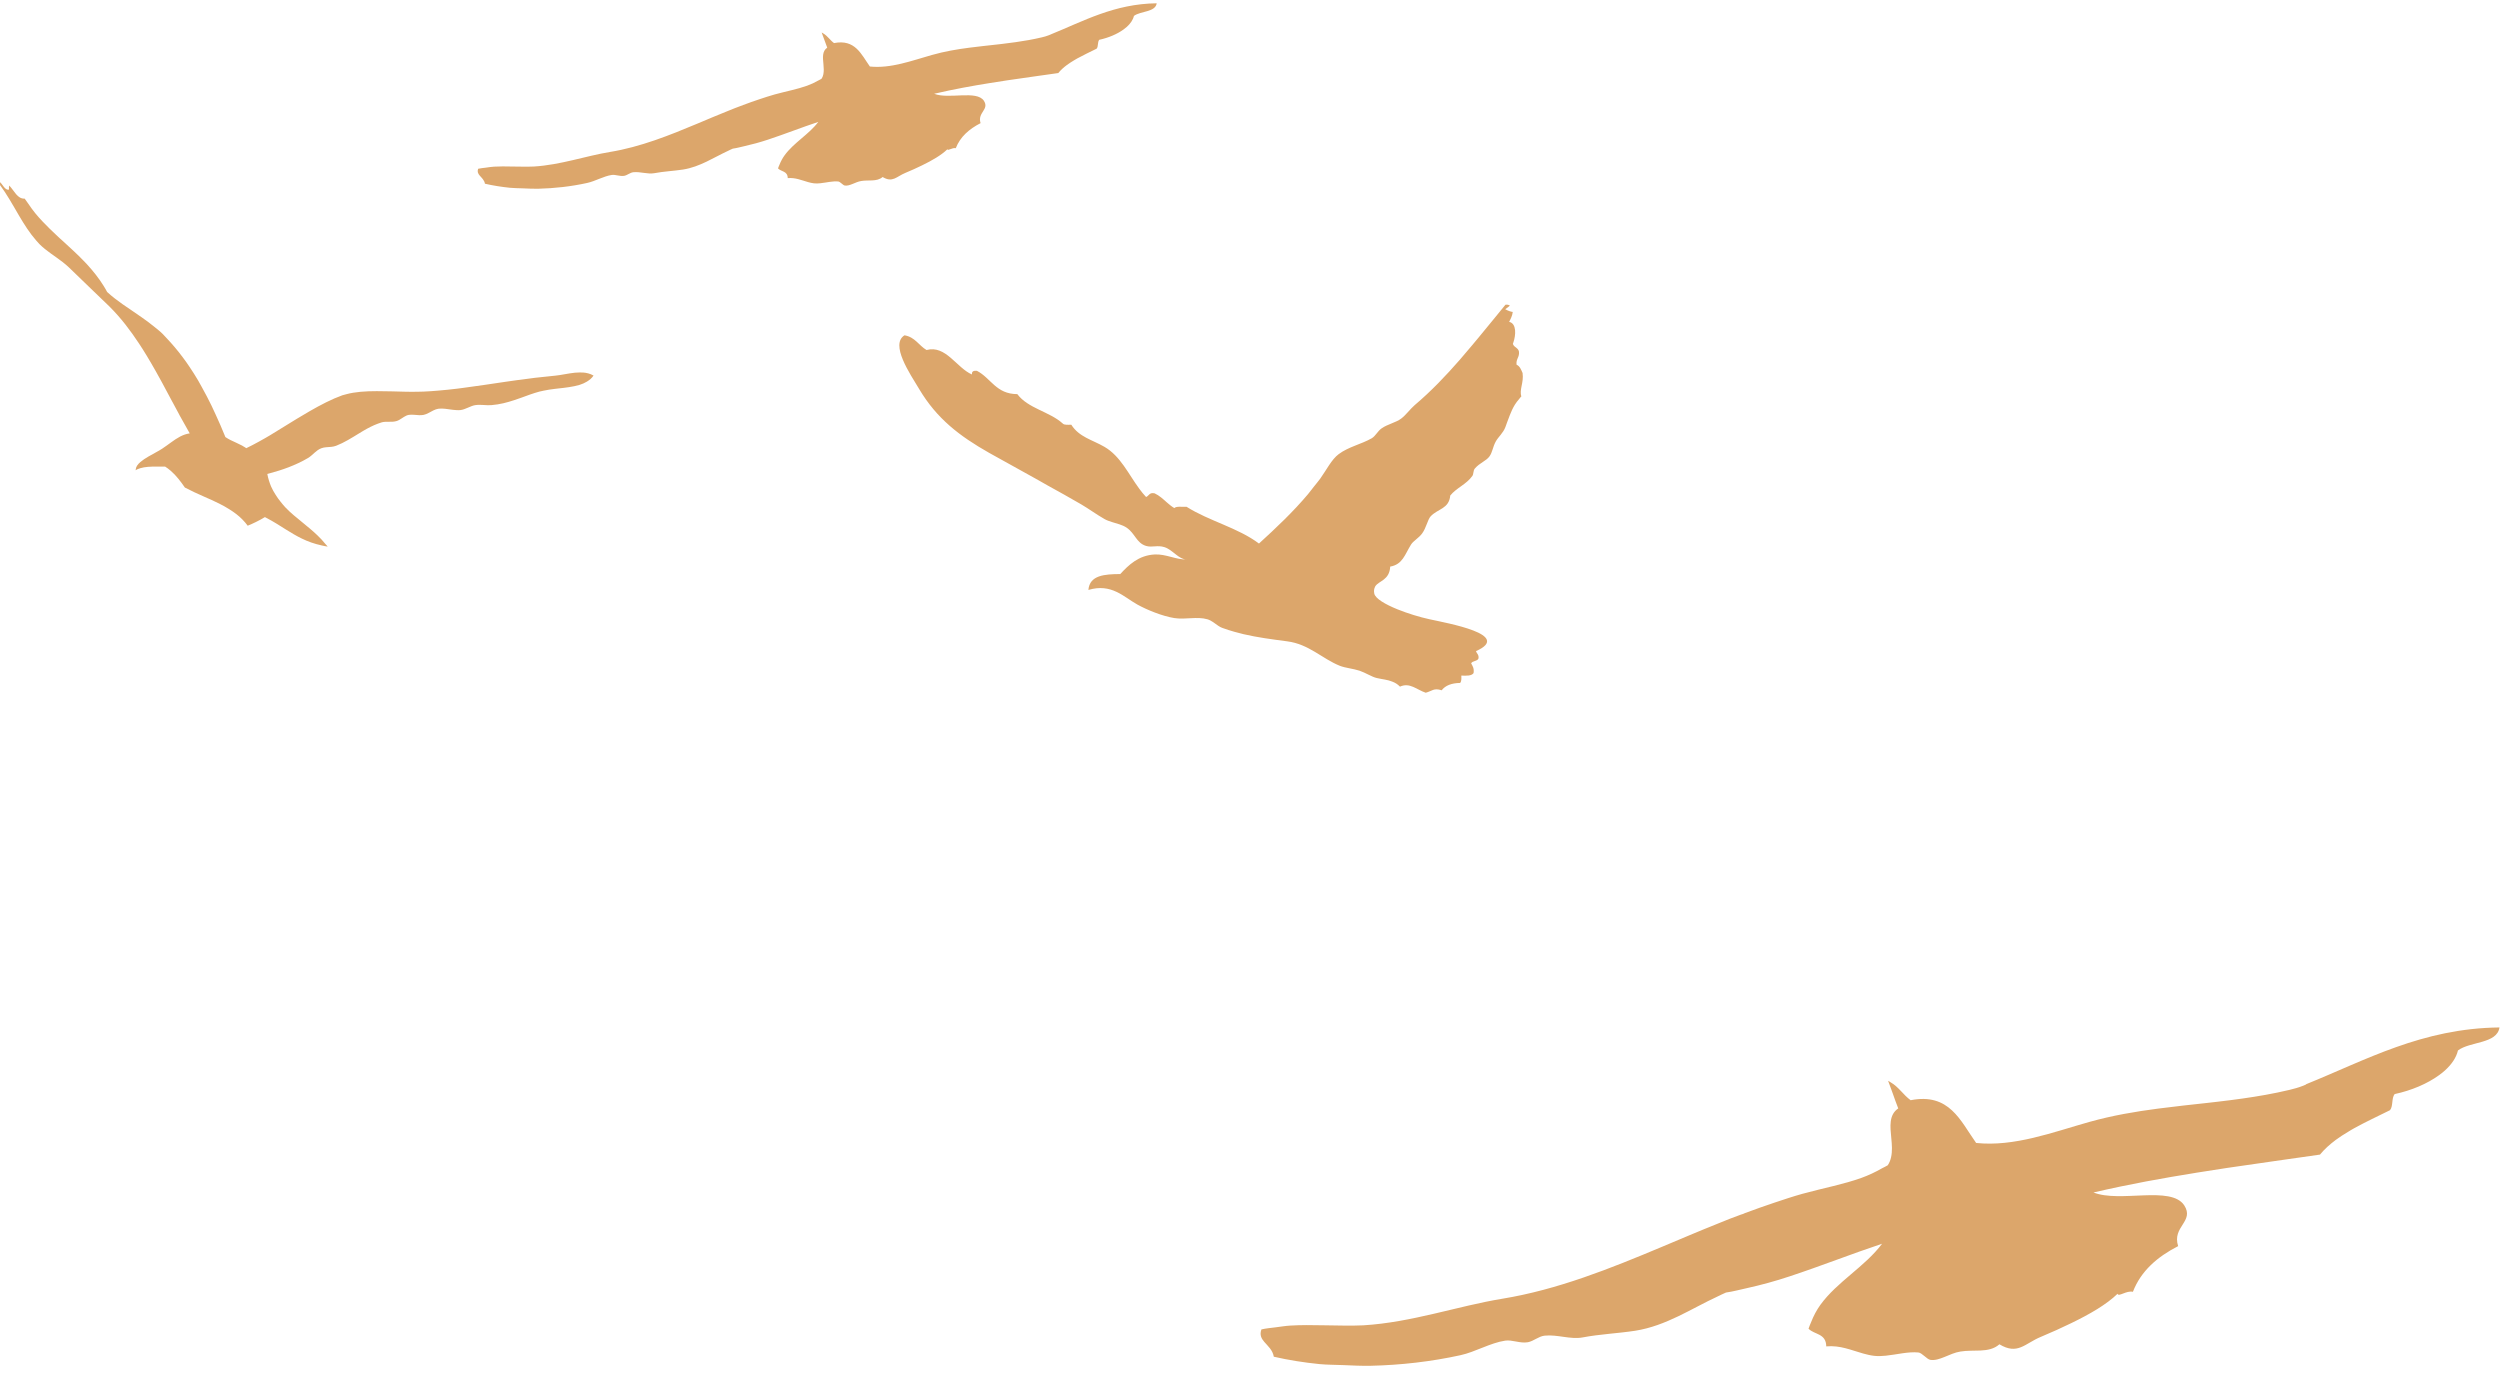
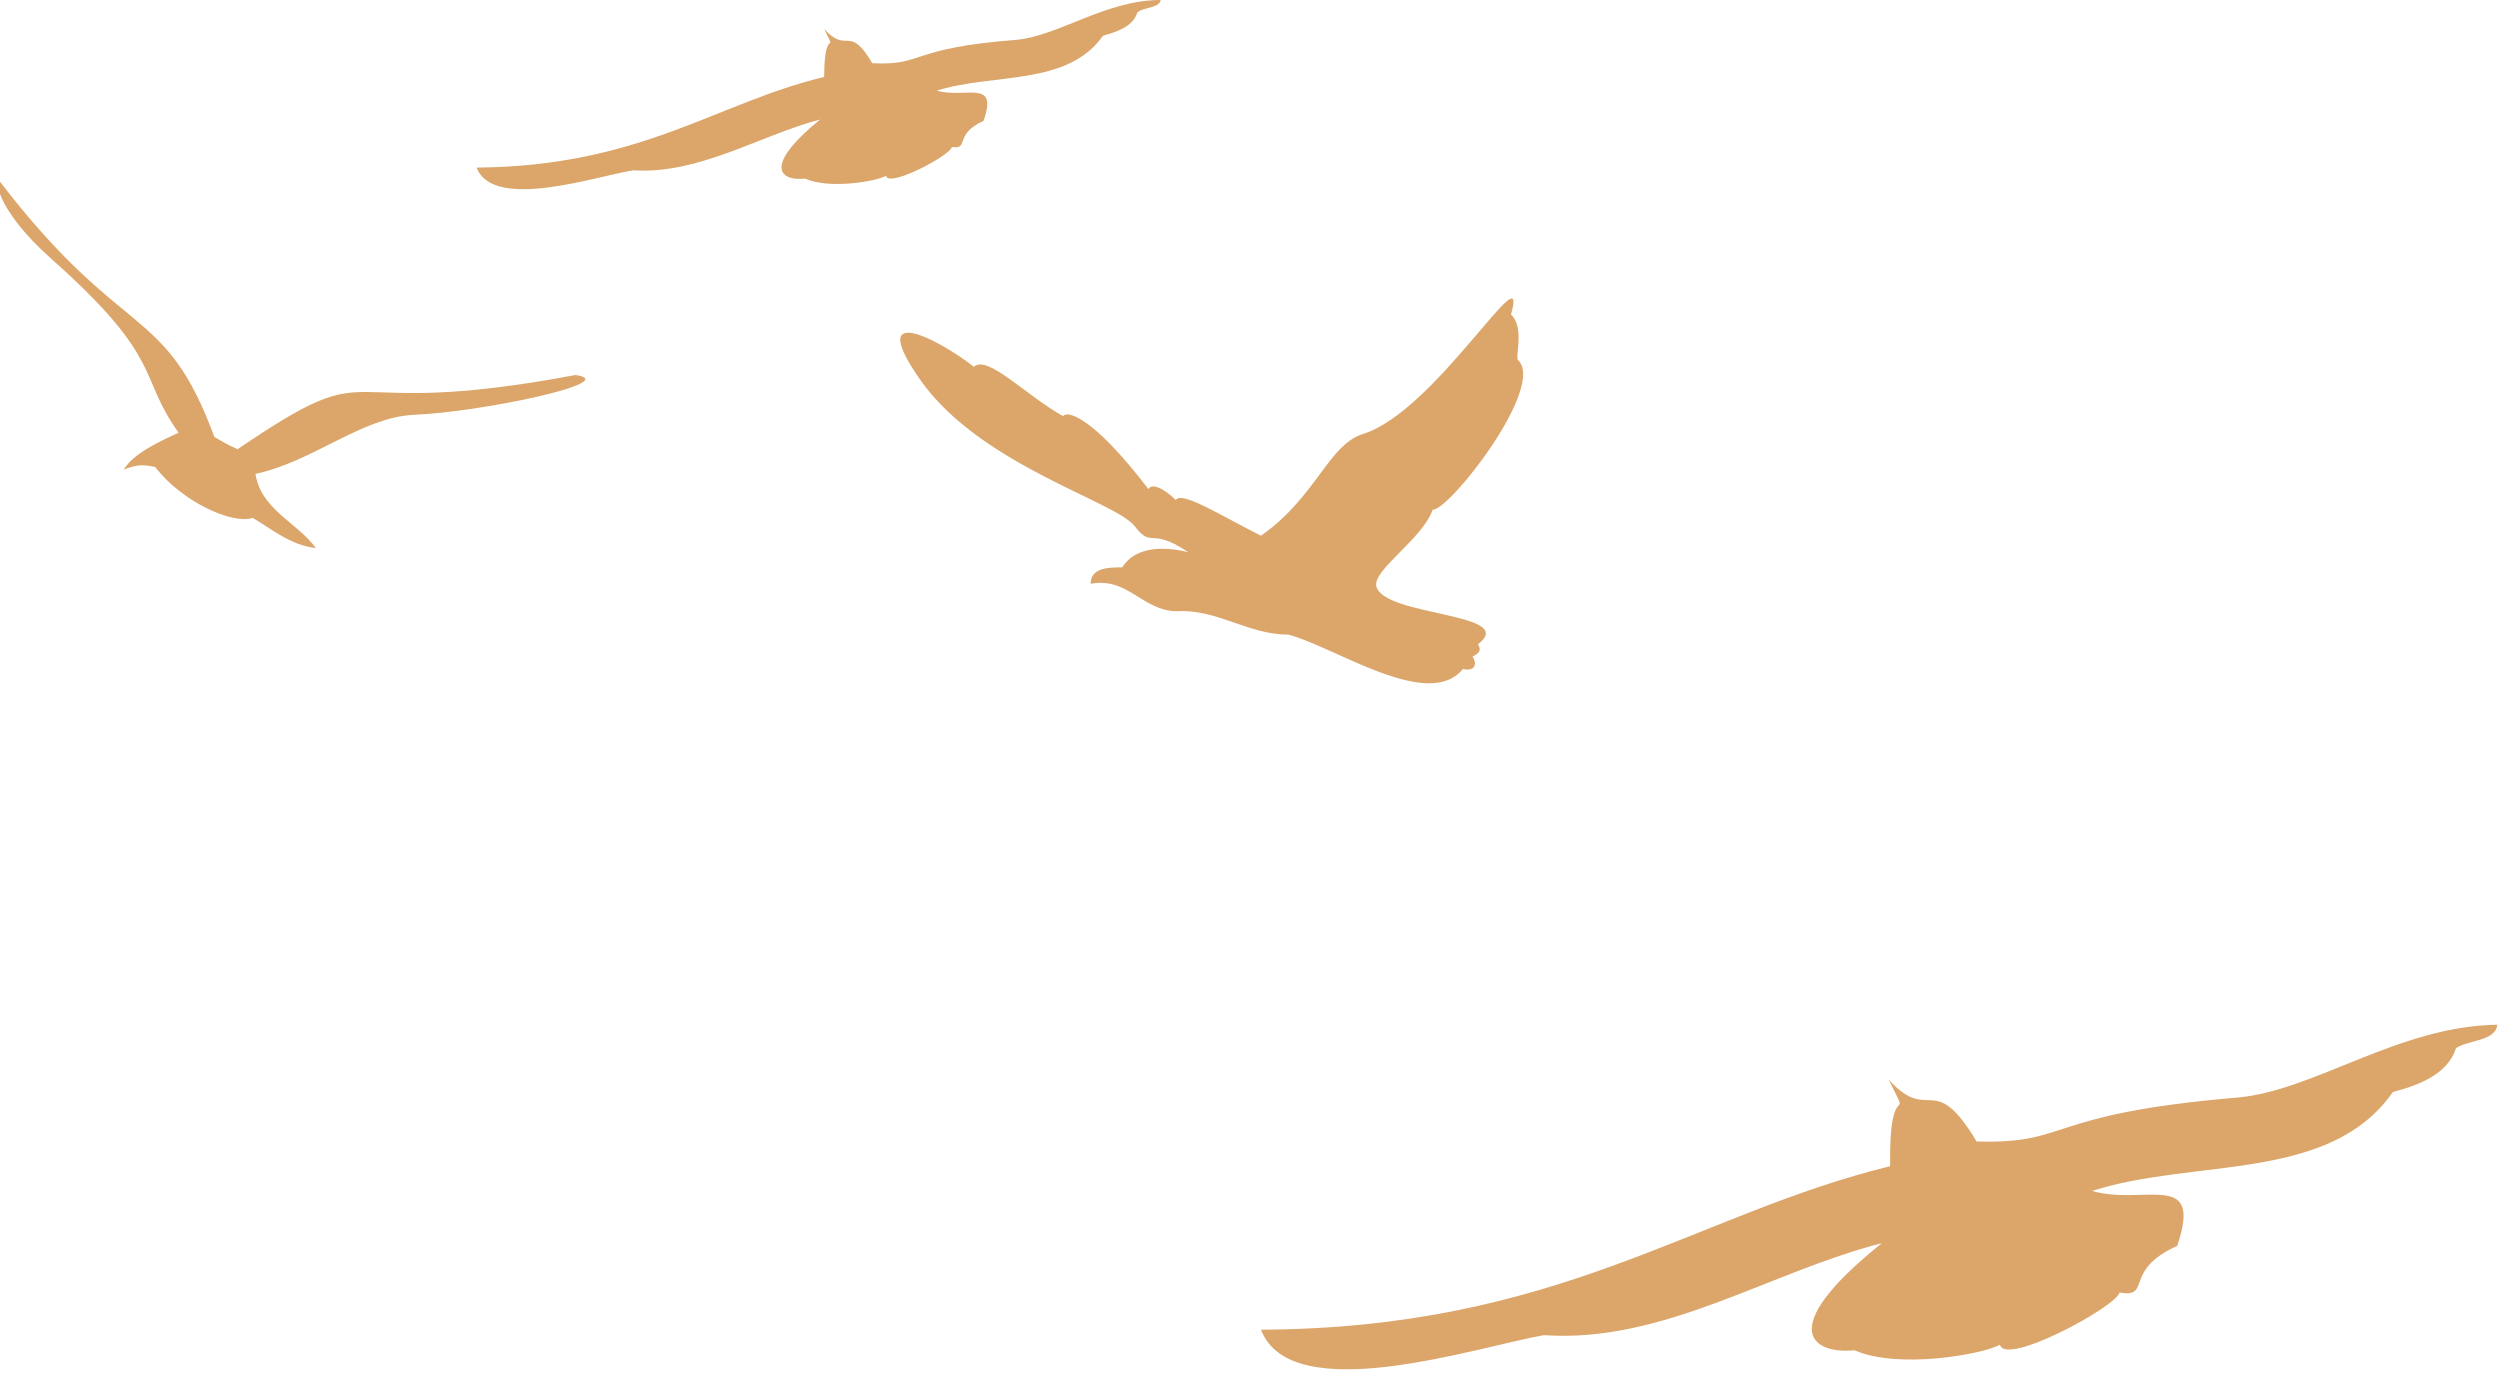
- <svg xmlns="http://www.w3.org/2000/svg" width="182" height="100" viewBox="0 0 182 100" fill="none">
-   <path d="M167.893 78.946C167.8 78.981 167.712 79.02 167.619 79.06C167.363 79.166 166.969 79.272 166.688 79.34C165.516 79.62 164.372 79.815 163.242 79.975C162.638 80.06 162.037 80.138 161.44 80.206C161.213 80.23 160.989 80.259 160.765 80.284C159.543 80.418 158.331 80.546 157.113 80.706C155.457 80.922 153.794 81.203 152.085 81.682C149.452 82.423 146.634 83.502 143.863 83.207C142.715 81.593 141.916 79.542 139.095 80.096C138.572 79.719 138.22 79.127 137.656 78.804C137.588 78.765 137.531 78.715 137.453 78.683C137.521 78.868 137.588 79.045 137.656 79.23C137.698 79.354 137.748 79.475 137.791 79.599C137.922 79.964 138.05 80.34 138.192 80.692C137.503 81.16 137.602 82.001 137.687 82.867C137.734 83.338 137.769 83.814 137.67 84.247C137.624 84.453 137.552 84.651 137.428 84.832C137.293 84.921 137.155 84.971 137.016 85.049C136.522 85.332 136.021 85.567 135.509 85.751C134.209 86.219 132.834 86.468 131.21 86.911C130.524 87.103 129.849 87.33 129.178 87.553C128.456 87.795 127.739 88.05 127.025 88.316C126.946 88.362 126.854 88.394 126.751 88.419C126.47 88.526 126.19 88.625 125.909 88.735C125.603 88.856 125.298 88.98 124.996 89.104C124.328 89.374 123.66 89.643 122.999 89.924C122.338 90.2 121.677 90.481 121.02 90.757C117.218 92.354 113.405 93.887 109.355 94.55C106.111 95.082 102.781 96.271 99.246 96.484C98.763 96.512 98.276 96.505 97.793 96.502C97.295 96.495 96.794 96.491 96.293 96.48C96.283 96.48 96.272 96.48 96.261 96.48C95.494 96.463 94.719 96.456 93.941 96.502C93.586 96.523 93.227 96.583 92.868 96.629C92.524 96.675 92.179 96.7 91.831 96.782C91.685 97.19 91.834 97.449 92.04 97.69C92.3 97.995 92.651 98.279 92.733 98.769C93.803 99.014 94.915 99.191 96.045 99.305C96.613 99.361 97.196 99.354 97.775 99.379C98.447 99.407 99.111 99.443 99.79 99.429C101.975 99.379 104.185 99.127 106.32 98.659C107.411 98.421 108.488 97.761 109.582 97.598C110.083 97.523 110.666 97.814 111.227 97.715C111.65 97.637 112.013 97.282 112.446 97.236C113.377 97.137 114.329 97.531 115.217 97.364C116.482 97.123 117.772 97.073 119.044 96.878C121.3 96.523 123.152 95.253 125.042 94.383C125.244 94.291 125.447 94.178 125.653 94.096C126.15 94.029 126.683 93.883 127.202 93.77C128.211 93.546 129.245 93.266 130.297 92.915C132.546 92.173 134.841 91.265 137.016 90.544C135.762 92.216 133.747 93.305 132.521 94.997C132.248 95.377 132.027 95.796 131.85 96.25C131.789 96.409 131.711 96.558 131.661 96.729C132.081 97.172 132.941 97.055 132.951 98.017C133.978 97.924 134.781 98.3 135.644 98.538C135.904 98.609 136.163 98.673 136.44 98.705C136.717 98.737 137.005 98.723 137.293 98.694C138.089 98.613 138.906 98.389 139.656 98.46C139.919 98.481 140.274 98.953 140.523 98.996C141.184 99.109 141.923 98.517 142.715 98.393C143.206 98.311 143.703 98.34 144.176 98.318C144.684 98.293 145.16 98.212 145.558 97.864C146.887 98.669 147.409 97.804 148.571 97.325C149.352 96.998 150.091 96.665 150.795 96.321C152.156 95.661 153.35 94.969 154.16 94.185C154.217 94.444 154.799 93.933 155.276 94.043C155.858 92.535 157.045 91.499 158.569 90.718C158.107 89.288 159.777 88.93 159.01 87.745C158.04 86.29 154.33 87.582 152.405 86.812C155.08 86.191 157.486 85.765 159.813 85.389C159.831 85.389 159.848 85.382 159.866 85.379C160.63 85.258 161.394 85.134 162.144 85.024C163.21 84.868 164.279 84.712 165.342 84.562C165.683 84.513 166.034 84.463 166.379 84.413C166.791 84.357 167.207 84.296 167.626 84.236C168.049 84.176 168.465 84.119 168.895 84.055C169.222 83.654 169.616 83.307 170.042 82.987C170.323 82.778 170.625 82.586 170.934 82.402C171.087 82.31 171.236 82.214 171.396 82.129C172.231 81.667 173.119 81.256 173.99 80.823C174.235 80.535 174.089 79.947 174.331 79.649C175.557 79.386 176.708 78.896 177.571 78.268C177.721 78.158 177.863 78.048 177.994 77.928C178.474 77.491 178.815 77.002 178.939 76.473C179.817 75.806 181.785 76.001 181.963 74.798C176.321 74.859 172.22 77.183 167.875 78.935L167.893 78.946Z" fill="#DCA66B" />
-   <path d="M110.854 27.177C110.744 26.929 110.655 26.659 110.407 26.552C110.36 26.176 110.563 26.052 110.584 25.747C110.634 25.318 110.229 25.332 110.137 25.034C110.151 24.998 110.165 24.959 110.176 24.92C110.35 24.42 110.428 23.554 109.867 23.43C109.977 23.21 110.094 23.001 110.129 22.71C109.991 22.692 109.817 22.643 109.579 22.511C109.721 22.416 109.827 22.33 109.92 22.249C109.838 22.199 109.749 22.16 109.596 22.185C109.291 22.557 108.992 22.926 108.69 23.295C108.371 23.689 108.047 24.079 107.728 24.466L107.685 24.52C107.507 24.736 107.33 24.945 107.152 25.158C106.861 25.506 106.569 25.854 106.274 26.191C105.258 27.354 104.196 28.472 102.988 29.494C102.65 29.788 102.348 30.218 102.007 30.473C101.63 30.761 101.009 30.881 100.579 31.186C100.284 31.396 100.145 31.736 99.868 31.903C99.097 32.346 98.18 32.52 97.455 33.063C96.944 33.439 96.556 34.227 96.116 34.841C95.974 35.039 95.814 35.22 95.665 35.412C95.522 35.593 95.384 35.777 95.238 35.955C95.238 35.955 95.235 35.962 95.231 35.965C94.137 37.267 92.893 38.438 91.653 39.57C90.143 38.428 88.004 37.924 86.384 36.895C86.082 36.92 85.662 36.828 85.488 36.987C85.29 36.87 85.119 36.725 84.948 36.576C84.675 36.334 84.412 36.083 84.06 35.916C83.669 35.824 83.651 36.1 83.435 36.182C83.257 35.997 83.097 35.791 82.941 35.582C82.148 34.511 81.569 33.202 80.4 32.527C79.505 32.009 78.563 31.821 77.991 30.92C77.75 30.92 77.48 30.956 77.366 30.831C76.414 29.966 74.836 29.735 74.061 28.692C72.512 28.692 72.139 27.521 71.12 26.996C70.885 26.971 70.732 27.028 70.757 27.262C69.641 26.78 68.853 25.101 67.453 25.481C66.891 25.155 66.618 24.537 65.847 24.41C64.788 25.073 66.237 27.195 66.92 28.33C68.199 30.477 69.844 31.74 72.008 32.967C72.392 33.184 72.772 33.389 73.152 33.602C73.244 33.656 73.337 33.705 73.429 33.755C74.086 34.117 74.744 34.486 75.397 34.848C75.518 34.915 75.643 34.986 75.76 35.053C75.927 35.146 76.101 35.245 76.268 35.341C77.078 35.788 77.885 36.235 78.706 36.714C79.27 37.044 79.825 37.456 80.4 37.782C80.571 37.881 80.759 37.945 80.951 38.005C81.324 38.123 81.708 38.208 82.006 38.406C82.642 38.829 82.724 39.531 83.435 39.744C83.882 39.875 84.248 39.666 84.774 39.833C85.368 40.021 85.815 40.734 86.38 40.723C85.641 40.766 84.891 40.322 84.06 40.365C82.877 40.429 82.156 41.142 81.555 41.791C80.407 41.798 79.324 41.873 79.235 42.948C80.915 42.441 81.818 43.469 82.809 44.016C83.516 44.406 84.625 44.857 85.488 44.995C86.288 45.123 87.141 44.864 87.901 45.084C88.203 45.172 88.441 45.392 88.693 45.559C88.786 45.62 88.878 45.673 88.974 45.708C89.276 45.822 89.571 45.91 89.869 45.996C90.09 46.059 90.314 46.116 90.534 46.169C91.525 46.4 92.534 46.535 93.703 46.688C95.295 46.893 96.237 47.947 97.544 48.472C97.949 48.632 98.507 48.674 98.973 48.827C99.406 48.972 99.889 49.288 100.223 49.359C100.444 49.409 100.639 49.441 100.82 49.473C101.016 49.508 101.19 49.554 101.357 49.622C101.552 49.696 101.737 49.799 101.918 49.987C102.636 49.661 103.13 50.211 103.794 50.431C104.245 50.314 104.38 50.062 104.953 50.253C105.226 49.902 105.67 49.728 106.296 49.718C106.399 49.611 106.395 49.402 106.384 49.182C106.758 49.196 107.131 49.214 107.276 49.001C107.33 48.653 107.202 48.486 107.099 48.291C107.202 48.093 107.553 48.153 107.635 47.933C107.674 47.653 107.507 47.589 107.454 47.401C110.133 46.209 105.386 45.371 104.061 45.08C103.332 44.921 102.48 44.658 101.74 44.36C100.838 43.995 100.117 43.572 100.046 43.207C100.007 43.008 100.035 42.87 100.088 42.756C100.099 42.731 100.106 42.703 100.12 42.682C100.387 42.27 101.151 42.252 101.208 41.248C102.114 41.089 102.263 40.383 102.725 39.641C102.892 39.375 103.283 39.173 103.528 38.839C103.83 38.435 103.933 37.825 104.15 37.59C104.682 37.023 105.489 37.051 105.578 36.075C106.018 35.522 106.75 35.266 107.187 34.649C107.287 34.511 107.241 34.262 107.365 34.113C107.735 33.681 108.193 33.563 108.435 33.223C108.648 32.928 108.673 32.545 108.886 32.151C109.071 31.807 109.429 31.534 109.596 31.083C109.636 30.977 109.675 30.874 109.71 30.767C109.778 30.583 109.849 30.398 109.916 30.221C110.019 29.955 110.137 29.7 110.282 29.462C110.371 29.316 110.481 29.178 110.598 29.043C110.652 28.979 110.694 28.912 110.755 28.855C110.591 28.38 110.943 27.851 110.844 27.163L110.854 27.177Z" fill="#DCA66B" />
-   <path d="M42.407 27.124C42.346 27.12 42.289 27.113 42.229 27.113C41.728 27.113 41.216 27.234 40.733 27.308C40.63 27.326 40.531 27.34 40.431 27.347C40.328 27.358 40.228 27.369 40.126 27.379C39.731 27.418 39.34 27.457 38.956 27.503C38.516 27.557 38.082 27.613 37.649 27.674C37.365 27.713 37.084 27.755 36.803 27.794C35.776 27.947 34.764 28.099 33.769 28.231C33.605 28.252 33.446 28.277 33.282 28.295C32.824 28.351 32.365 28.398 31.911 28.436C31.552 28.468 31.193 28.493 30.834 28.508C30.518 28.522 30.191 28.522 29.86 28.522C29.715 28.522 29.566 28.518 29.42 28.515C29.239 28.511 29.061 28.508 28.88 28.5C28.741 28.497 28.603 28.493 28.464 28.49C28.112 28.479 27.764 28.476 27.427 28.476C26.613 28.476 25.849 28.525 25.213 28.699C25.117 28.727 25.014 28.745 24.922 28.777C24.151 29.054 23.34 29.476 22.534 29.941C22.228 30.115 21.926 30.296 21.624 30.48C21.372 30.633 21.123 30.785 20.878 30.938C20.502 31.172 20.132 31.399 19.77 31.619C19.73 31.644 19.688 31.669 19.649 31.694C19.524 31.768 19.404 31.835 19.283 31.907C18.977 32.084 18.682 32.243 18.398 32.392C18.338 32.425 18.274 32.453 18.213 32.485C18.121 32.531 18.018 32.588 17.929 32.627C17.858 32.574 17.776 32.531 17.698 32.485C17.673 32.471 17.655 32.456 17.631 32.442C17.36 32.297 17.066 32.176 16.785 32.038C16.653 31.97 16.526 31.899 16.408 31.818C16.401 31.797 16.39 31.779 16.383 31.758C16.366 31.715 16.348 31.672 16.33 31.63C16.238 31.406 16.145 31.179 16.049 30.959C15.936 30.697 15.818 30.438 15.701 30.182C15.602 29.962 15.499 29.742 15.396 29.526C15.175 29.072 14.941 28.625 14.699 28.192C14.607 28.029 14.518 27.862 14.426 27.702C14.223 27.358 14.013 27.024 13.793 26.701C13.637 26.464 13.473 26.233 13.303 26.01C13.122 25.765 12.93 25.527 12.738 25.297C12.564 25.087 12.379 24.885 12.194 24.686C12.073 24.558 11.96 24.427 11.835 24.303C11.636 24.104 11.412 23.938 11.196 23.76C10.908 23.53 10.613 23.302 10.304 23.093C10.062 22.93 9.828 22.76 9.583 22.596C9.359 22.447 9.135 22.298 8.918 22.142C8.531 21.869 8.151 21.582 7.799 21.255C7.643 20.954 7.461 20.677 7.277 20.407C7.085 20.131 6.879 19.872 6.666 19.62C6.545 19.481 6.427 19.339 6.303 19.208C6.232 19.134 6.161 19.063 6.093 18.992C5.863 18.754 5.628 18.52 5.386 18.296C5.12 18.048 4.857 17.8 4.587 17.558C4.516 17.494 4.448 17.431 4.377 17.37C4.335 17.331 4.292 17.292 4.249 17.253C4.04 17.058 3.834 16.859 3.628 16.661C3.258 16.299 2.899 15.926 2.569 15.525C2.388 15.305 2.221 15.068 2.057 14.826C1.983 14.72 1.904 14.621 1.833 14.511C1.823 14.493 1.808 14.479 1.798 14.461C1.258 14.486 1.052 13.897 0.671 13.507C0.65 13.588 0.639 13.68 0.657 13.797C0.384 13.9 0.167 13.389 0.003 13.262V13.475C0.238 13.79 0.458 14.134 0.675 14.489C0.917 14.883 1.148 15.295 1.386 15.699C1.769 16.348 2.167 16.976 2.629 17.502C2.707 17.59 2.786 17.686 2.871 17.771C3.372 18.275 4.011 18.648 4.573 19.087C4.729 19.212 4.882 19.336 5.02 19.471C5.127 19.577 5.234 19.677 5.34 19.779C5.713 20.145 6.086 20.507 6.459 20.861C6.623 21.018 6.783 21.174 6.946 21.33C7.007 21.387 7.067 21.447 7.127 21.504C7.415 21.777 7.703 22.054 7.984 22.33C8.812 23.157 9.497 24.062 10.123 25.013C10.315 25.304 10.503 25.598 10.684 25.9C10.897 26.255 11.111 26.616 11.317 26.985C11.32 26.996 11.327 27.007 11.334 27.014C11.484 27.283 11.633 27.549 11.782 27.823C12.027 28.28 12.276 28.745 12.528 29.217C12.546 29.249 12.564 29.281 12.582 29.313C12.734 29.6 12.887 29.888 13.047 30.179C13.047 30.179 13.047 30.182 13.047 30.186C13.182 30.43 13.324 30.679 13.463 30.927C13.576 31.133 13.687 31.335 13.807 31.541C13.807 31.541 13.807 31.548 13.815 31.552C13.811 31.552 13.807 31.552 13.804 31.552C13.317 31.616 12.891 31.889 12.471 32.194C12.255 32.35 12.034 32.513 11.814 32.659C11.736 32.708 11.658 32.758 11.579 32.804C11.558 32.818 11.53 32.833 11.508 32.843C11.288 32.964 11.04 33.099 10.798 33.24C10.585 33.365 10.382 33.496 10.222 33.634C10.027 33.801 9.899 33.978 9.885 34.156C9.885 34.184 9.87 34.209 9.874 34.237C9.966 34.167 10.087 34.124 10.215 34.085C10.549 33.982 10.972 33.964 11.412 33.968C11.619 33.968 11.825 33.975 12.024 33.971C12.159 34.053 12.28 34.149 12.397 34.248C12.407 34.259 12.422 34.266 12.432 34.276C12.834 34.624 13.154 35.053 13.459 35.493C13.907 35.731 14.379 35.944 14.855 36.154C15.225 36.317 15.595 36.48 15.95 36.657C16.216 36.788 16.472 36.934 16.714 37.087C17.058 37.303 17.378 37.541 17.652 37.825C17.787 37.963 17.918 38.112 18.032 38.272C18.238 38.187 18.441 38.098 18.64 37.998C18.863 37.888 19.08 37.771 19.286 37.644C19.318 37.661 19.35 37.679 19.382 37.697C19.887 37.956 20.352 38.257 20.821 38.552C21.191 38.782 21.564 39.01 21.969 39.205C22.406 39.421 22.886 39.592 23.422 39.709C23.564 39.74 23.703 39.772 23.856 39.794C23.802 39.719 23.738 39.659 23.681 39.592C23.5 39.368 23.308 39.159 23.099 38.964C22.921 38.797 22.74 38.63 22.552 38.474C22.474 38.406 22.392 38.343 22.314 38.279C22.136 38.133 21.962 37.988 21.788 37.842C21.649 37.732 21.514 37.619 21.379 37.505C21.162 37.321 20.956 37.129 20.761 36.923C20.64 36.796 20.534 36.657 20.42 36.519C20.292 36.363 20.175 36.196 20.064 36.019C19.947 35.831 19.83 35.639 19.738 35.423C19.62 35.142 19.524 34.841 19.46 34.504C19.471 34.504 19.482 34.496 19.489 34.496C19.546 34.482 19.602 34.465 19.656 34.45C20.093 34.333 20.544 34.195 20.999 34.021C21.486 33.833 21.969 33.613 22.417 33.347C22.786 33.127 22.992 32.783 23.401 32.63C23.515 32.588 23.628 32.57 23.745 32.559C23.987 32.538 24.232 32.545 24.477 32.449C25.049 32.229 25.604 31.878 26.154 31.541C26.25 31.481 26.346 31.424 26.442 31.367C26.794 31.161 27.146 30.977 27.501 30.846C27.597 30.81 27.693 30.775 27.793 30.746C28.127 30.654 28.507 30.761 28.866 30.654C28.94 30.633 29.008 30.601 29.075 30.562C29.306 30.434 29.505 30.246 29.765 30.203C29.999 30.168 30.262 30.214 30.518 30.225C30.628 30.225 30.738 30.225 30.841 30.203C30.965 30.179 31.09 30.122 31.211 30.058C31.438 29.941 31.662 29.795 31.914 29.756C32.074 29.735 32.241 29.742 32.412 29.76C32.788 29.799 33.172 29.891 33.531 29.852C33.893 29.806 34.249 29.551 34.593 29.494C34.597 29.494 34.6 29.494 34.604 29.494C34.98 29.433 35.4 29.526 35.773 29.494C36.405 29.441 36.924 29.299 37.418 29.136C37.596 29.075 37.773 29.018 37.947 28.954C38.381 28.795 38.804 28.635 39.269 28.508C39.347 28.486 39.433 28.472 39.518 28.454C39.525 28.454 39.536 28.451 39.543 28.447C39.82 28.387 40.108 28.344 40.403 28.309C40.463 28.302 40.52 28.295 40.58 28.288C41.152 28.227 41.714 28.163 42.197 28.018C42.389 27.957 42.566 27.88 42.723 27.784C42.915 27.667 43.085 27.532 43.21 27.34C42.954 27.195 42.687 27.134 42.414 27.117L42.407 27.124Z" fill="#DCA66B" />
-   <path d="M76.495 2.508C76.445 2.529 76.396 2.55 76.346 2.568C76.204 2.628 75.991 2.685 75.838 2.72C75.195 2.873 74.57 2.98 73.948 3.068C73.617 3.114 73.287 3.157 72.96 3.196C72.836 3.21 72.711 3.224 72.59 3.239C71.922 3.313 71.258 3.384 70.59 3.469C69.684 3.586 68.771 3.739 67.833 4.005C66.39 4.413 64.844 5.002 63.327 4.842C62.698 3.955 62.258 2.834 60.716 3.136C60.431 2.93 60.236 2.603 59.927 2.43C59.888 2.408 59.859 2.38 59.817 2.366C59.852 2.469 59.892 2.564 59.927 2.667C59.952 2.735 59.977 2.802 60.002 2.87C60.073 3.072 60.144 3.274 60.222 3.469C59.845 3.728 59.899 4.186 59.945 4.661C59.97 4.92 59.987 5.179 59.938 5.417C59.913 5.531 59.874 5.64 59.806 5.736C59.732 5.786 59.657 5.811 59.579 5.857C59.309 6.013 59.032 6.141 58.755 6.24C58.04 6.496 57.287 6.634 56.399 6.875C56.022 6.978 55.653 7.106 55.283 7.226C54.889 7.358 54.494 7.496 54.103 7.645C54.061 7.67 54.011 7.688 53.954 7.702C53.801 7.759 53.645 7.815 53.492 7.876C53.325 7.943 53.158 8.011 52.991 8.078C52.625 8.227 52.259 8.376 51.897 8.525C51.535 8.678 51.172 8.83 50.81 8.983C48.724 9.859 46.635 10.696 44.414 11.062C42.637 11.353 40.811 12.006 38.871 12.123C38.605 12.137 38.342 12.133 38.075 12.133C37.802 12.133 37.528 12.13 37.254 12.123C37.251 12.123 37.244 12.123 37.237 12.123C36.814 12.112 36.391 12.108 35.965 12.133C35.769 12.144 35.574 12.176 35.378 12.204C35.19 12.229 35.002 12.243 34.81 12.286C34.732 12.509 34.81 12.651 34.924 12.783C35.066 12.949 35.258 13.105 35.304 13.375C35.89 13.51 36.498 13.606 37.119 13.67C37.432 13.702 37.752 13.698 38.068 13.712C38.438 13.726 38.8 13.748 39.173 13.741C40.37 13.712 41.582 13.577 42.751 13.318C43.348 13.187 43.941 12.825 44.538 12.737C44.812 12.697 45.132 12.854 45.441 12.8C45.672 12.758 45.871 12.563 46.109 12.538C46.62 12.485 47.143 12.697 47.63 12.609C48.322 12.477 49.029 12.449 49.726 12.343C50.962 12.148 51.979 11.452 53.013 10.977C53.123 10.927 53.236 10.863 53.347 10.821C53.62 10.785 53.911 10.704 54.196 10.64C54.75 10.515 55.315 10.363 55.894 10.171C57.127 9.763 58.385 9.267 59.575 8.873C58.886 9.788 57.785 10.384 57.113 11.314C56.964 11.52 56.843 11.75 56.743 11.998C56.708 12.087 56.665 12.169 56.64 12.261C56.871 12.506 57.34 12.442 57.347 12.967C57.909 12.918 58.349 13.123 58.822 13.255C58.964 13.294 59.106 13.329 59.259 13.347C59.412 13.364 59.568 13.357 59.724 13.34C60.161 13.294 60.609 13.173 61.021 13.212C61.167 13.223 61.359 13.482 61.498 13.507C61.86 13.567 62.265 13.244 62.699 13.177C62.968 13.13 63.242 13.148 63.498 13.134C63.775 13.12 64.038 13.074 64.255 12.886C64.983 13.325 65.267 12.85 65.907 12.588C66.337 12.41 66.742 12.226 67.126 12.038C67.872 11.676 68.526 11.296 68.97 10.867C69.002 11.009 69.322 10.728 69.581 10.789C69.901 9.962 70.551 9.394 71.386 8.965C71.134 8.181 72.047 7.986 71.627 7.336C71.098 6.542 69.062 7.248 68.007 6.826C69.474 6.485 70.793 6.251 72.068 6.045C72.079 6.045 72.089 6.045 72.097 6.041C72.516 5.974 72.935 5.907 73.344 5.846C73.93 5.761 74.513 5.676 75.095 5.594C75.284 5.57 75.475 5.541 75.664 5.513C75.891 5.481 76.119 5.449 76.346 5.417C76.577 5.385 76.804 5.353 77.043 5.318C77.22 5.098 77.437 4.906 77.671 4.732C77.824 4.619 77.991 4.512 78.162 4.409C78.247 4.36 78.329 4.306 78.414 4.26C78.872 4.008 79.359 3.781 79.835 3.544C79.97 3.388 79.888 3.065 80.024 2.898C80.695 2.752 81.328 2.486 81.8 2.142C81.882 2.082 81.96 2.022 82.031 1.958C82.294 1.72 82.482 1.45 82.55 1.159C83.029 0.794 84.11 0.9 84.209 0.24C81.114 0.276 78.869 1.546 76.488 2.508H76.495Z" fill="#DCA66B" />
+ <svg xmlns="http://www.w3.org/2000/svg" viewBox="0 0 182 100">
+   <path fill="#DCA66B" d="M162.9,79.9c-14.2,1.2-12.1,3.4-19,3.2c-3.2-5.3-3.4-1.2-6.4-4.5c1.8,3.7,0-0.7,0.1,6.3  c-14.3,3.5-24.1,11.8-45.8,11.9c2.2,5.8,15.9,1.2,20.6,0.4c8.7,0.6,16.4-4.6,24.6-6.7c-8.1,6.5-4.8,8.1-2,7.8  c3.2,1.4,9.3,0.3,10.6-0.4c0.4,1.6,8.5-2.8,8.7-3.8c2.4,0.4,0.2-1.6,4.2-3.4c1.9-5.6-2.4-2.9-6.2-4c7.5-2.4,17.3-0.6,21.9-7.2  c1.9-0.5,4-1.3,4.6-3.2c0.9-0.6,2.9-0.5,3-1.7C174.6,74.7,168.5,79.4,162.9,79.9z M74,2.9c-7.9,0.6-6.7,1.9-10.5,1.7  C61.8,1.7,61.7,4,60,2.1c1,2.1,0-0.4,0,3.5c-7.9,1.9-13.3,6.5-25.3,6.6c1.2,3.2,8.8,0.6,11.4,0.2c4.8,0.3,9.1-2.5,13.6-3.7  c-4.4,3.6-2.7,4.5-1.1,4.3c1.8,0.8,5.2,0.2,5.9-0.2c0.2,0.9,4.7-1.5,4.8-2.1c1.3,0.2,0.1-0.9,2.3-1.9c1.1-3.1-1.3-1.6-3.4-2.2  c4.1-1.3,9.5-0.3,12.1-4c1.1-0.3,2.2-0.7,2.5-1.7c0.5-0.4,1.6-0.3,1.7-0.9C80.5,0,77.1,2.6,74,2.9z M110.5,26.2  c-0.2-0.2,0.5-2.4-0.5-3.3c1.4-4.9-5.5,7.1-10.8,8.7c-2.5,0.8-3.4,4.6-7.4,7.4c-2.8-1.4-5.8-3.3-6.2-2.6c-0.4-0.4-1.6-1.4-2-0.8  c-4.2-5.5-6-5.7-6.2-5.3c-2.7-1.5-5.5-4.5-6.5-3.6c-2.7-2.1-8-4.8-3.8,1.1c4.4,6.1,14.1,8.7,15.5,10.5c1.3,1.7,1.1,0,3.9,1.9  c-1.6-0.4-3.8-0.5-4.8,1.1c-1.2,0-2.3,0.1-2.3,1.2c2.7-0.5,3.7,1.9,6.2,2c3-0.2,5.2,1.7,8.2,1.7c3.4,0.9,10.2,5.6,12.7,2.5  c0.8,0.2,1.1-0.3,0.7-0.9c0.4-0.2,0.7-0.4,0.4-0.9c3-2.3-6.8-2-7.4-4.2c-0.3-1.2,3.4-3.5,4.1-5.6C105.5,37.2,112.6,28.1,110.5,26.2z   M41.9,27.3c-18.6,3.5-13.7-2-24.6,5.4c-0.7-0.3-1.2-0.6-1.7-0.9C12,22,9,25-0.1,13.1c-0.2-0.3-0.5,1.9,3.9,5.8  c8.2,7.3,6.2,8.4,9.2,12.6c-1.3,0.6-3.3,1.5-4,2.7c1.1-0.5,1.8-0.3,2.3-0.2c2,2.6,5.7,4.2,7.1,3.7c1.5,0.9,2.8,2,4.6,2.2  c-1.4-1.9-4-2.8-4.4-5.4c4.2-0.9,7.7-4.1,11.5-4.3C35.1,30,45.4,27.8,41.9,27.3z" />
</svg>
